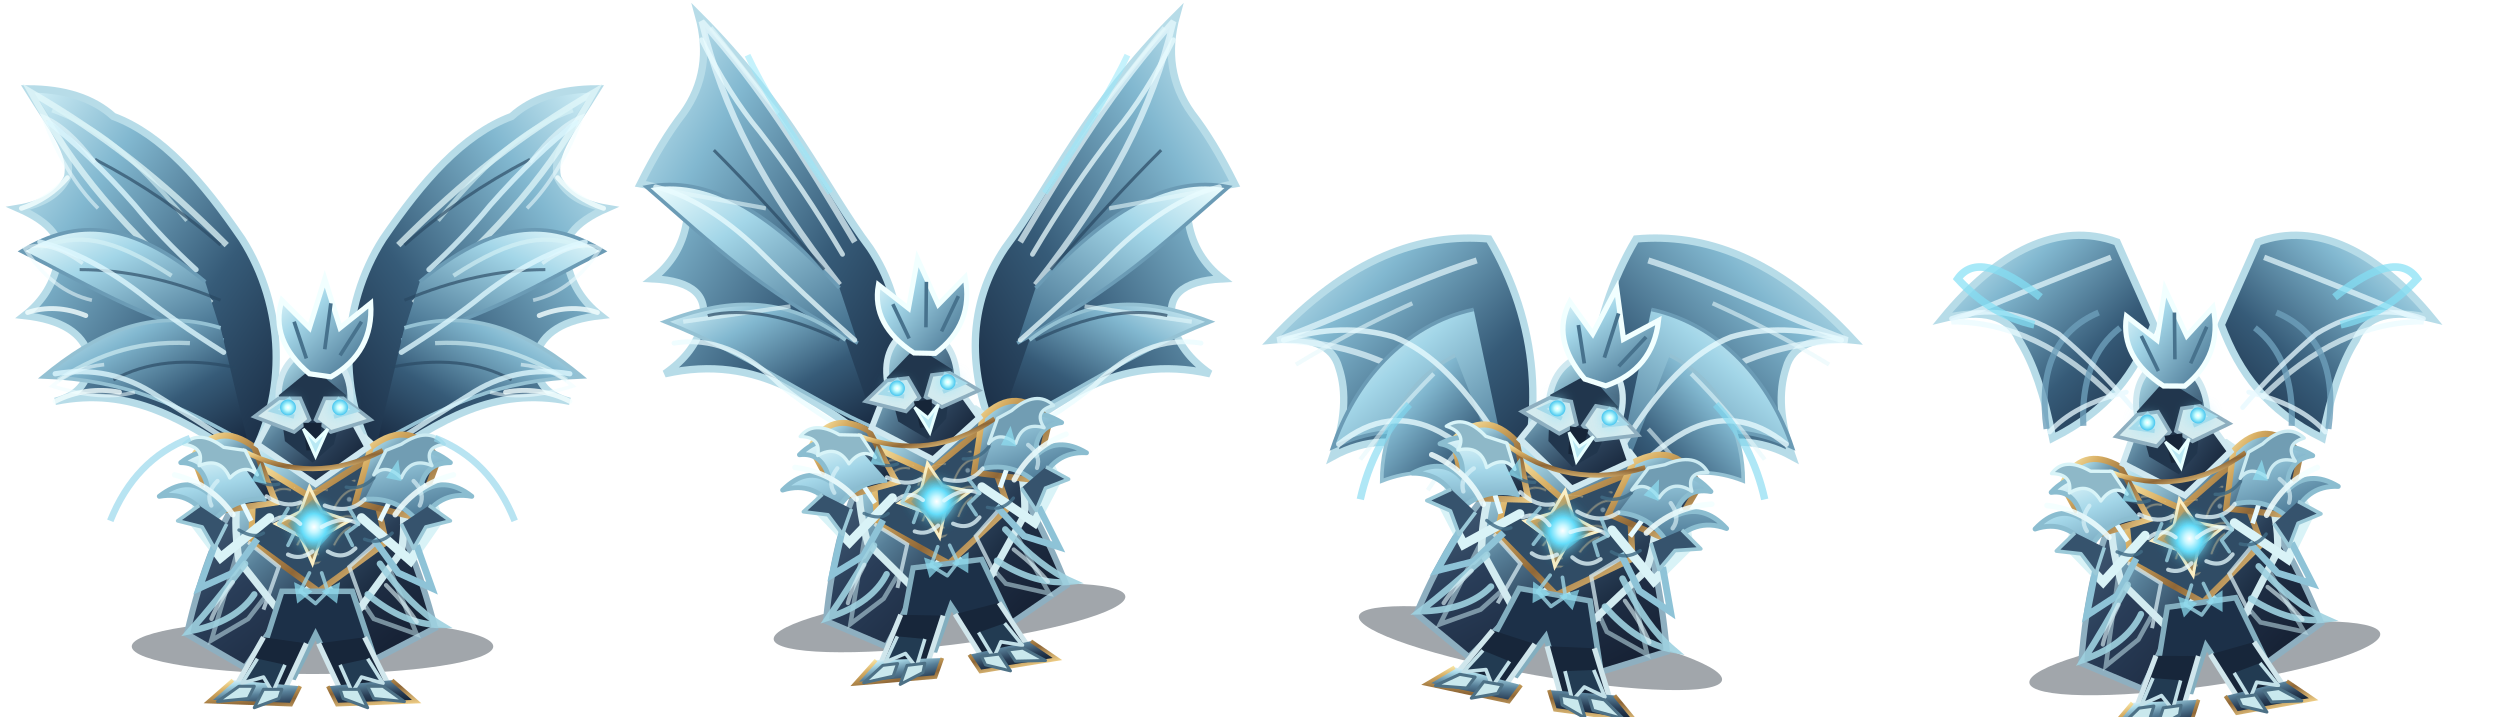
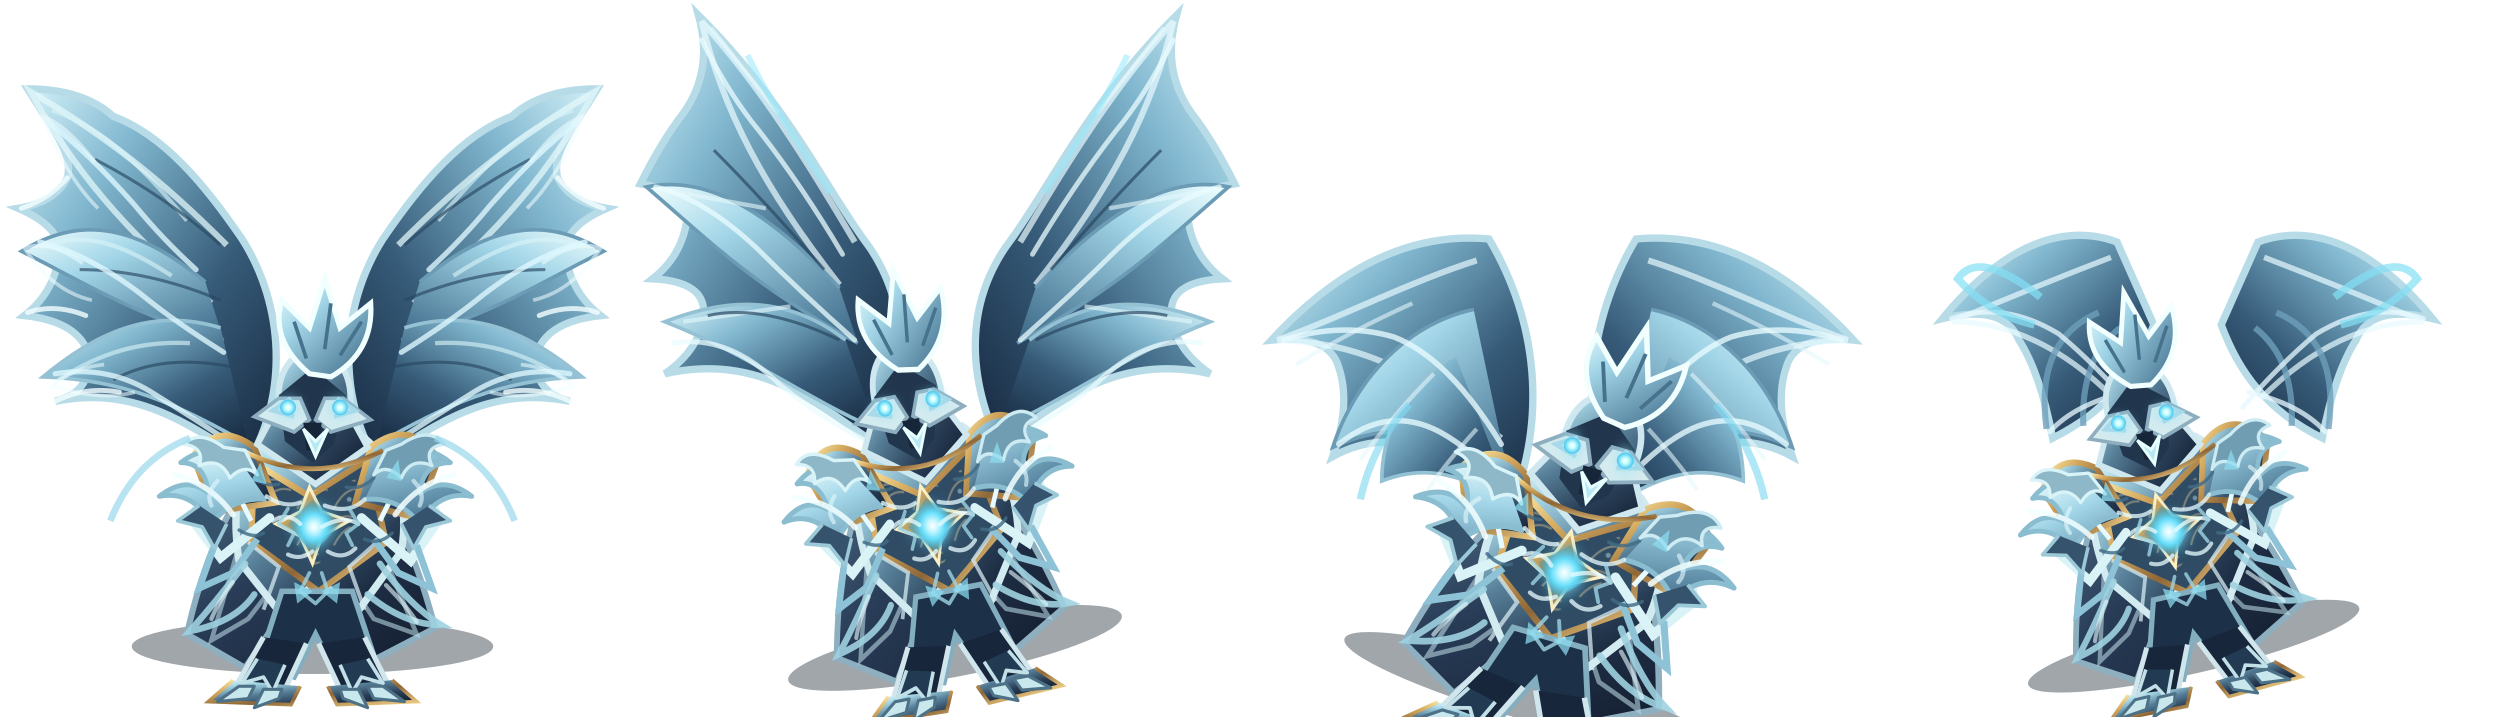
<svg xmlns="http://www.w3.org/2000/svg" width="816" height="234" viewBox="0 0 816 234">
  <defs>
    <linearGradient id="gw-ice-metal" x1="0" y1="0" x2=".85" y2="1">
      <stop stop-color="#effbff" />
      <stop offset=".18" stop-color="#a9d9e8" />
      <stop offset=".46" stop-color="#577f98" />
      <stop offset=".74" stop-color="#293e56" />
      <stop offset="1" stop-color="#111e31" />
    </linearGradient>
    <linearGradient id="gw-deep-feather" x1="0" y1="0" x2="1" y2="1">
      <stop stop-color="#d9f5fb" />
      <stop offset=".28" stop-color="#82b8d0" />
      <stop offset=".64" stop-color="#365b78" />
      <stop offset="1" stop-color="#17283f" />
    </linearGradient>
    <linearGradient id="gw-feather-light" x1="0" y1="0" x2=".9" y2="1">
      <stop stop-color="#f1ffff" />
      <stop offset=".36" stop-color="#a3d6e8" />
      <stop offset="1" stop-color="#426e8c" />
    </linearGradient>
    <linearGradient id="gw-cloak" x1="0" y1="0" x2="1" y2="1">
      <stop stop-color="#526f87" />
      <stop offset=".4" stop-color="#293d58" />
      <stop offset="1" stop-color="#111a2b" />
    </linearGradient>
    <linearGradient id="gw-gold" x1="0" y1="0" x2="1" y2="1">
      <stop stop-color="#fff0b2" />
      <stop offset=".25" stop-color="#d7ad62" />
      <stop offset=".58" stop-color="#8f6737" />
      <stop offset="1" stop-color="#f4d38a" />
    </linearGradient>
    <radialGradient id="gw-core">
      <stop stop-color="#ffffff" />
      <stop offset=".2" stop-color="#c8f7ff" />
      <stop offset=".48" stop-color="#65ddfa" />
      <stop offset="1" stop-color="#24799b" stop-opacity=".18" />
    </radialGradient>
    <radialGradient id="gw-eye">
      <stop stop-color="#fff" />
      <stop offset=".35" stop-color="#c8ffff" />
      <stop offset="1" stop-color="#44c5ef" />
    </radialGradient>
    <filter id="gw-glow" x="-80%" y="-80%" width="260%" height="260%">
      <feGaussianBlur stdDeviation="2.2" result="blur" />
      <feMerge>
        <feMergeNode in="blur" />
        <feMergeNode in="SourceGraphic" />
      </feMerge>
    </filter>
    <pattern id="gw-engrave" width="12" height="12" patternUnits="userSpaceOnUse">
      <path d="M1 10Q5 2 11 4M-2 5Q3 -1 8 1" fill="none" stroke="#e9d19a" stroke-width=".7" opacity=".42" />
      <circle cx="6" cy="7" r=".8" fill="#d8f4f7" opacity=".42" />
    </pattern>
    <g id="gw-wing-open">
      <path d="M79 78C66 59 53 44 37 38Q27 29 9 29C17 42 24 50 22 58Q18 66 6 68Q22 75 19 85Q17 96 8 103Q26 105 29 116Q30 128 18 131C43 126 60 137 81 151C94 129 93 100 79 78Z" fill="url(#gw-deep-feather)" stroke="#b7dce8" stroke-width="2.4" />
      <path d="M74 80C52 58 34 44 10 30C24 55 40 75 69 99" fill="none" stroke="#e5f9fb" stroke-width="2" opacity=".72" />
      <path d="M67 92C43 72 25 71 7 82C29 93 44 103 73 111" fill="url(#gw-feather-light)" stroke="#6b9bb5" stroke-width="1.2" />
      <path d="M72 107C49 100 31 109 14 123C41 124 58 132 81 145" fill="url(#gw-deep-feather)" stroke="#94c1d3" stroke-width="1.2" />
      <path d="M61 72C43 50 31 41 17 36M56 90C36 77 25 76 13 81M62 112C43 111 30 117 19 124" fill="none" stroke="#d8f3f7" stroke-width="1.4" opacity=".62" />
      <path d="M72 80Q54 64 31 52M72 98Q48 88 26 88M77 120Q53 115 37 124" fill="none" stroke="#284761" stroke-width="1" opacity=".65" />
      <path d="M31 53q-9-12-17-15q7 19 18 30M27 86q-11-8-19-5q9 14 22 17M34 119q-10 1-17 7q16 5 27 2" fill="none" stroke="#effdff" stroke-width="1.2" opacity=".55" />
      <path d="M16 40Q29 50 44 67Q53 78 64 88M13 79Q29 83 46 96Q57 105 73 115M18 122Q36 119 51 129Q64 137 76 145" fill="none" stroke="#dff8ff" stroke-width="1.7" stroke-linecap="round" opacity=".78" />
      <path d="M7 68Q16 65 22 58M9 102Q18 99 28 103M18 131Q28 126 39 128" fill="none" stroke="#f4ffff" stroke-width="1.6" stroke-linecap="round" opacity=".8" />
    </g>
    <g id="gw-wing-raised">
      <path d="M80 81C65 61 54 35 24 5Q29 23 19 37Q12 46 5 60Q23 63 20 73Q18 84 9 91Q29 92 25 106Q23 115 13 122C44 115 63 132 82 145C93 121 92 99 80 81Z" fill="url(#gw-deep-feather)" stroke="#b7dce8" stroke-width="2.4" />
      <path d="M75 79C59 52 44 28 25 7C32 36 45 61 70 93" fill="none" stroke="#e9fbff" stroke-width="2" opacity=".7" />
      <path d="M70 94C47 69 27 57 7 61C30 81 42 93 76 112" fill="url(#gw-feather-light)" stroke="#6b9bb5" stroke-width="1.2" />
      <path d="M72 111C50 94 29 99 13 105C41 116 59 130 82 140" fill="url(#gw-deep-feather)" stroke="#94c1d3" stroke-width="1.2" />
      <path d="M50 37L28 9M46 68L13 62M54 100L19 105" fill="none" stroke="#e5f8fb" stroke-width="1.4" opacity=".6" />
      <path d="M65 88Q45 65 29 49M70 111Q45 99 27 103" fill="none" stroke="#284761" stroke-width="1" opacity=".68" />
      <path d="M25 13Q34 31 44 43Q58 61 71 83M10 61Q26 65 43 81Q58 96 75 111M16 112Q34 109 51 126Q65 137 79 144" fill="none" stroke="#eafcff" stroke-width="1.6" stroke-linecap="round" opacity=".75" />
    </g>
    <g id="gw-wing-down">
      <path d="M78 78C56 76 32 84 7 111Q26 109 29 120Q33 132 27 149C49 137 68 150 85 166C97 137 94 105 78 78Z" fill="url(#gw-deep-feather)" stroke="#b7dce8" stroke-width="2.4" />
      <path d="M74 85C52 92 31 103 9 111C37 112 54 121 82 143" fill="none" stroke="#e9fbff" stroke-width="2" opacity=".68" />
      <path d="M73 101C50 106 34 125 27 146C51 135 67 143 85 158" fill="url(#gw-feather-light)" stroke="#6b9bb5" stroke-width="1.2" />
      <path d="M67 116C49 125 43 143 43 157C61 150 74 158 86 165" fill="url(#gw-deep-feather)" stroke="#94c1d3" stroke-width="1.2" />
      <path d="M53 99Q33 108 15 119M60 122Q48 134 36 150M74 140Q64 151 58 160" fill="none" stroke="#e5f8fb" stroke-width="1.4" opacity=".58" />
      <path d="M11 111Q30 105 47 110Q65 117 82 145M29 145Q45 132 62 141Q73 147 84 160" fill="none" stroke="#e8fbff" stroke-width="1.8" stroke-linecap="round" opacity=".78" />
    </g>
    <g id="gw-wing-fold">
      <path d="M79 79C60 72 40 82 22 104Q42 99 47 111Q54 122 58 143C76 134 85 122 91 106Z" fill="url(#gw-deep-feather)" stroke="#b7dce8" stroke-width="2.4" />
      <path d="M77 84Q56 92 25 105Q53 105 78 130" fill="none" stroke="#e8fbff" stroke-width="1.8" opacity=".7" />
      <path d="M73 102Q52 111 56 140M80 107Q67 117 68 139" fill="none" stroke="#6d9fba" stroke-width="2" opacity=".8" />
      <path d="M25 104Q42 98 60 109Q72 119 84 133M57 141Q65 132 82 128" fill="none" stroke="#e6f9ff" stroke-width="1.6" stroke-linecap="round" opacity=".76" />
    </g>
    <g id="gw-body">
      <ellipse cx="102" cy="211" rx="59" ry="9" fill="#071522" opacity=".38" />
      <path d="M81 157Q68 176 61 207L80 218L99 190L117 218L142 205Q135 178 122 154Z" fill="url(#gw-cloak)" stroke="#8eafc0" stroke-width="2" />
      <path d="M81 168L69 209L81 202L98 180M119 166L136 207L122 202L108 181" fill="none" stroke="#b6d5df" stroke-width="1.5" opacity=".6" />
      <path d="M86 144Q74 156 78 183L93 202L104 188L115 202L131 180Q135 157 119 143Z" fill="url(#gw-ice-metal)" stroke="#d2ebf0" stroke-width="2.4" />
      <path d="M83 151L101 162L120 150L126 177L104 193L82 177Z" fill="#304c65" stroke="url(#gw-gold)" stroke-width="2" />
      <path d="M88 155Q103 165 118 155L114 174L103 185L92 174Z" fill="url(#gw-engrave)" opacity=".95" />
      <path d="M101 159L105 167L114 170L105 175L102 184L98 175L90 171L98 167Z" fill="url(#gw-gold)" stroke="#fff0c4" stroke-width="1" />
      <path d="M102 163L111 171L102 181L94 171Z" fill="url(#gw-core)" filter="url(#gw-glow)" />
      <path d="M83 146Q71 137 63 149L70 167L90 164Z" fill="url(#gw-ice-metal)" stroke="url(#gw-gold)" stroke-width="2" />
      <path d="M121 146Q134 136 143 150L136 169L116 164Z" fill="url(#gw-ice-metal)" stroke="url(#gw-gold)" stroke-width="2" />
      <path d="M67 154L76 158L82 170M139 154L130 158L124 170" fill="none" stroke="#e6faff" stroke-width="1.6" />
      <path d="M81 177L91 185L86 199M123 177L114 185L119 199" fill="none" stroke="#d4eaf1" stroke-width="1.3" opacity=".75" />
      <path d="M92 193L84 218L96 221L103 207L110 221L123 217L115 193Z" fill="#1c3048" stroke="#83aebf" stroke-width="1.8" />
      <path d="M86 208L77 224L93 225L100 210M119 208L127 224L111 225L104 210" fill="#17263a" stroke="#d0e6ec" stroke-width="1.7" />
      <path d="M76 222L68 229L95 230L98 224M128 222L136 229L110 230L107 224" fill="url(#gw-ice-metal)" stroke="url(#gw-gold)" stroke-width="1.2" />
      <path d="M91 132Q90 119 100 114L108 116Q116 122 114 135L120 146L103 158L84 145Z" fill="url(#gw-ice-metal)" stroke="#cfe8f0" stroke-width="2" />
      <path d="M91 129L102 120L113 129L109 145L102 151L93 144Z" fill="#21364d" />
      <path d="M91 130L83 136L96 141L101 137L98 130Z" fill="#d4ebef" stroke="#8eaebf" stroke-width="1.2" />
      <path d="M112 130L121 137L108 141L103 137L106 130Z" fill="#d4ebef" stroke="#8eaebf" stroke-width="1.2" />
      <path d="M99 138L105 138L104 147L100 147Z" fill="#162538" />
      <path d="M101 122Q88 111 92 98L101 107L106 91L111 107L121 99Q122 115 108 123Z" fill="url(#gw-feather-light)" stroke="#f1ffff" stroke-width="1.7" />
      <path d="M100 117L96 105M106 114L108 99M111 116L118 105" stroke="#47728d" stroke-width="1.2" />
      <path d="M95 130L89 134L96 136M110 130L116 134L109 136" fill="none" stroke="#a9d9e8" stroke-width="1.4" />
      <circle cx="94" cy="133" r="2.6" fill="url(#gw-eye)" filter="url(#gw-glow)" />
      <circle cx="111" cy="133" r="2.6" fill="url(#gw-eye)" filter="url(#gw-glow)" />
      <path d="M99 140L103 149L107 140L103 144Z" fill="#b9e8f3" stroke="#e7ffff" stroke-width="1" />
      <path d="M75 155Q66 157 63 170L72 182L88 169M130 154Q140 157 143 170L134 183L118 169" fill="none" stroke="#d9f3f7" stroke-width="3" stroke-linecap="round" />
      <path d="M70 178L65 192L76 187L84 176M136 178L141 192L130 187L122 176" fill="none" stroke="#8ec3d7" stroke-width="2.2" />
      <path d="M78 150Q68 144 59 151Q67 151 68 161Q61 155 52 162Q63 160 69 171Q76 162 87 163M126 149Q137 143 147 151Q138 151 137 161Q145 155 154 162Q143 160 137 171Q130 162 119 163" fill="url(#gw-feather-light)" stroke="#8bbdd0" stroke-width="1.6" stroke-linejoin="round" />
      <path d="M57 155Q69 158 76 168M148 155Q136 158 129 168" fill="none" stroke="#f2ffff" stroke-width="1.8" stroke-linecap="round" opacity=".85" />
      <path d="M79 147Q102 159 125 147" fill="none" stroke="url(#gw-gold)" stroke-width="1.6" />
      <path d="M80 184Q70 197 62 206Q77 203 83 194M124 184Q134 198 144 204Q132 204 120 194" fill="none" stroke="#9ed1e0" stroke-width="2.1" stroke-linecap="round" opacity=".9" />
      <g fill="none" stroke-linecap="round" stroke-linejoin="round">
        <path d="M87 162q6 4 11 2m8 1q8 3 13-2M89 170q5-3 9 1m7 1q7-4 12-1M94 181q4 2 8-1m5 0q5 3 9-1" stroke="#e7fbff" stroke-width="1.35" opacity=".76" />
        <path d="M83 156q4 3 8 2m22 1q5 1 9-3M78 173q5 3 8 1m33 2q5 2 9-2" stroke="#416b85" stroke-width="1.1" opacity=".82" />
        <path d="M94 166l-3 5 5 3-2 4M114 166l3 5-4 3 2 4M101 187l-3 6 5 4 4-4-2-6" stroke="#9ed5e5" stroke-width="1.2" opacity=".8" />
        <path d="M71 157q-4 4-2 8m66-8q4 4 2 8M76 190q-5 7-7 12m57-11q7 7 10 12" stroke="#e2f7fb" stroke-width="1.4" opacity=".62" />
      </g>
      <g stroke-linejoin="round">
        <path d="M73 146q-8-6-13-1q7 1 5 7q7-3 10 4q5-5 9-1l-4-8z" fill="#8eb8c8" stroke="#d8f4f8" stroke-width="1.1" />
        <path d="M131 145q9-6 14 0q-7 1-4 7q-7-3-10 4q-5-5-9-1l4-8z" fill="#719db3" stroke="#ccebf2" stroke-width="1.1" />
        <path d="M65 165l-7 5 8 2 4 7 4-8M140 165l7 5-8 2-4 7-4-8" fill="#36536d" stroke="#9bc9d8" stroke-width="1.2" />
        <path d="M84 215l-5 8 7-2 3 5 4-9M120 215l5 8-7-2-3 5-4-9" fill="#223b52" stroke="#c2e0e8" stroke-width="1.2" />
      </g>
      <g fill="#c9e8ed" stroke="#4d7186" stroke-width="1" stroke-linejoin="round">
        <path d="M78 224l-7 5 10-1 2-4zM86 225l-3 6 8-3 1-3zM125 224l7 5-10-1-2-4zM117 225l3 6-8-3-1-3z" />
      </g>
      <g fill="#8eddf0" opacity=".72">
        <path d="M82 157l3-6 2 7zM126 156l4-6 1 7zM96 190l6 3-5 4zM111 190l-6 3 5 4z" />
      </g>
    </g>
  </defs>
  <g transform="translate(0,0)">
    <use href="#gw-wing-open" />
    <use href="#gw-wing-open" transform="translate(204,0) scale(-1,1)" />
    <use href="#gw-body" />
    <path d="M62 143Q44 150 36 170M142 143Q160 150 168 170" fill="none" stroke="#92d5eb" stroke-width="2.2" opacity=".65" />
  </g>
  <g transform="translate(204,0)">
    <use href="#gw-wing-raised" />
    <use href="#gw-wing-raised" transform="translate(204,0) scale(-1,1)" />
-     <use href="#gw-body" transform="translate(0,-5) rotate(-7 102 158) scale(0.98,0.98)" />
+     <use href="#gw-body" transform="translate(0,-8) rotate(-11 102 158) scale(0.94,1.04)" />
    <path d="M67 63Q47 33 40 18M137 63Q157 33 164 18" fill="none" stroke="#95e8fa" stroke-width="2" opacity=".55" />
  </g>
  <g transform="translate(408,0)">
    <use href="#gw-wing-down" />
    <use href="#gw-wing-down" transform="translate(204,0) scale(-1,1)" />
-     <use href="#gw-body" transform="translate(0,1) rotate(10 102 158) scale(1.02,1.0)" />
+     <use href="#gw-body" transform="translate(0,7) rotate(16 102 158) scale(1.06,1.04)" />
    <path d="M52 132Q40 145 36 163M152 132Q164 145 168 163" fill="none" stroke="#7ed8f0" stroke-width="2.4" opacity=".62" />
  </g>
  <g transform="translate(612,0)">
    <use href="#gw-wing-fold" />
    <use href="#gw-wing-fold" transform="translate(204,0) scale(-1,1)" />
-     <use href="#gw-body" transform="translate(0,2) rotate(-8 102 158) scale(0.98,1.01)" />
+     <use href="#gw-body" transform="translate(-3,4) rotate(-13 102 158) scale(0.94,0.98)" />
    <path d="M54 97Q34 81 27 91Q38 103 52 106M150 97Q170 81 177 91Q166 103 152 106" fill="none" stroke="#83e0f5" stroke-width="2.5" opacity=".7" />
  </g>
</svg>
